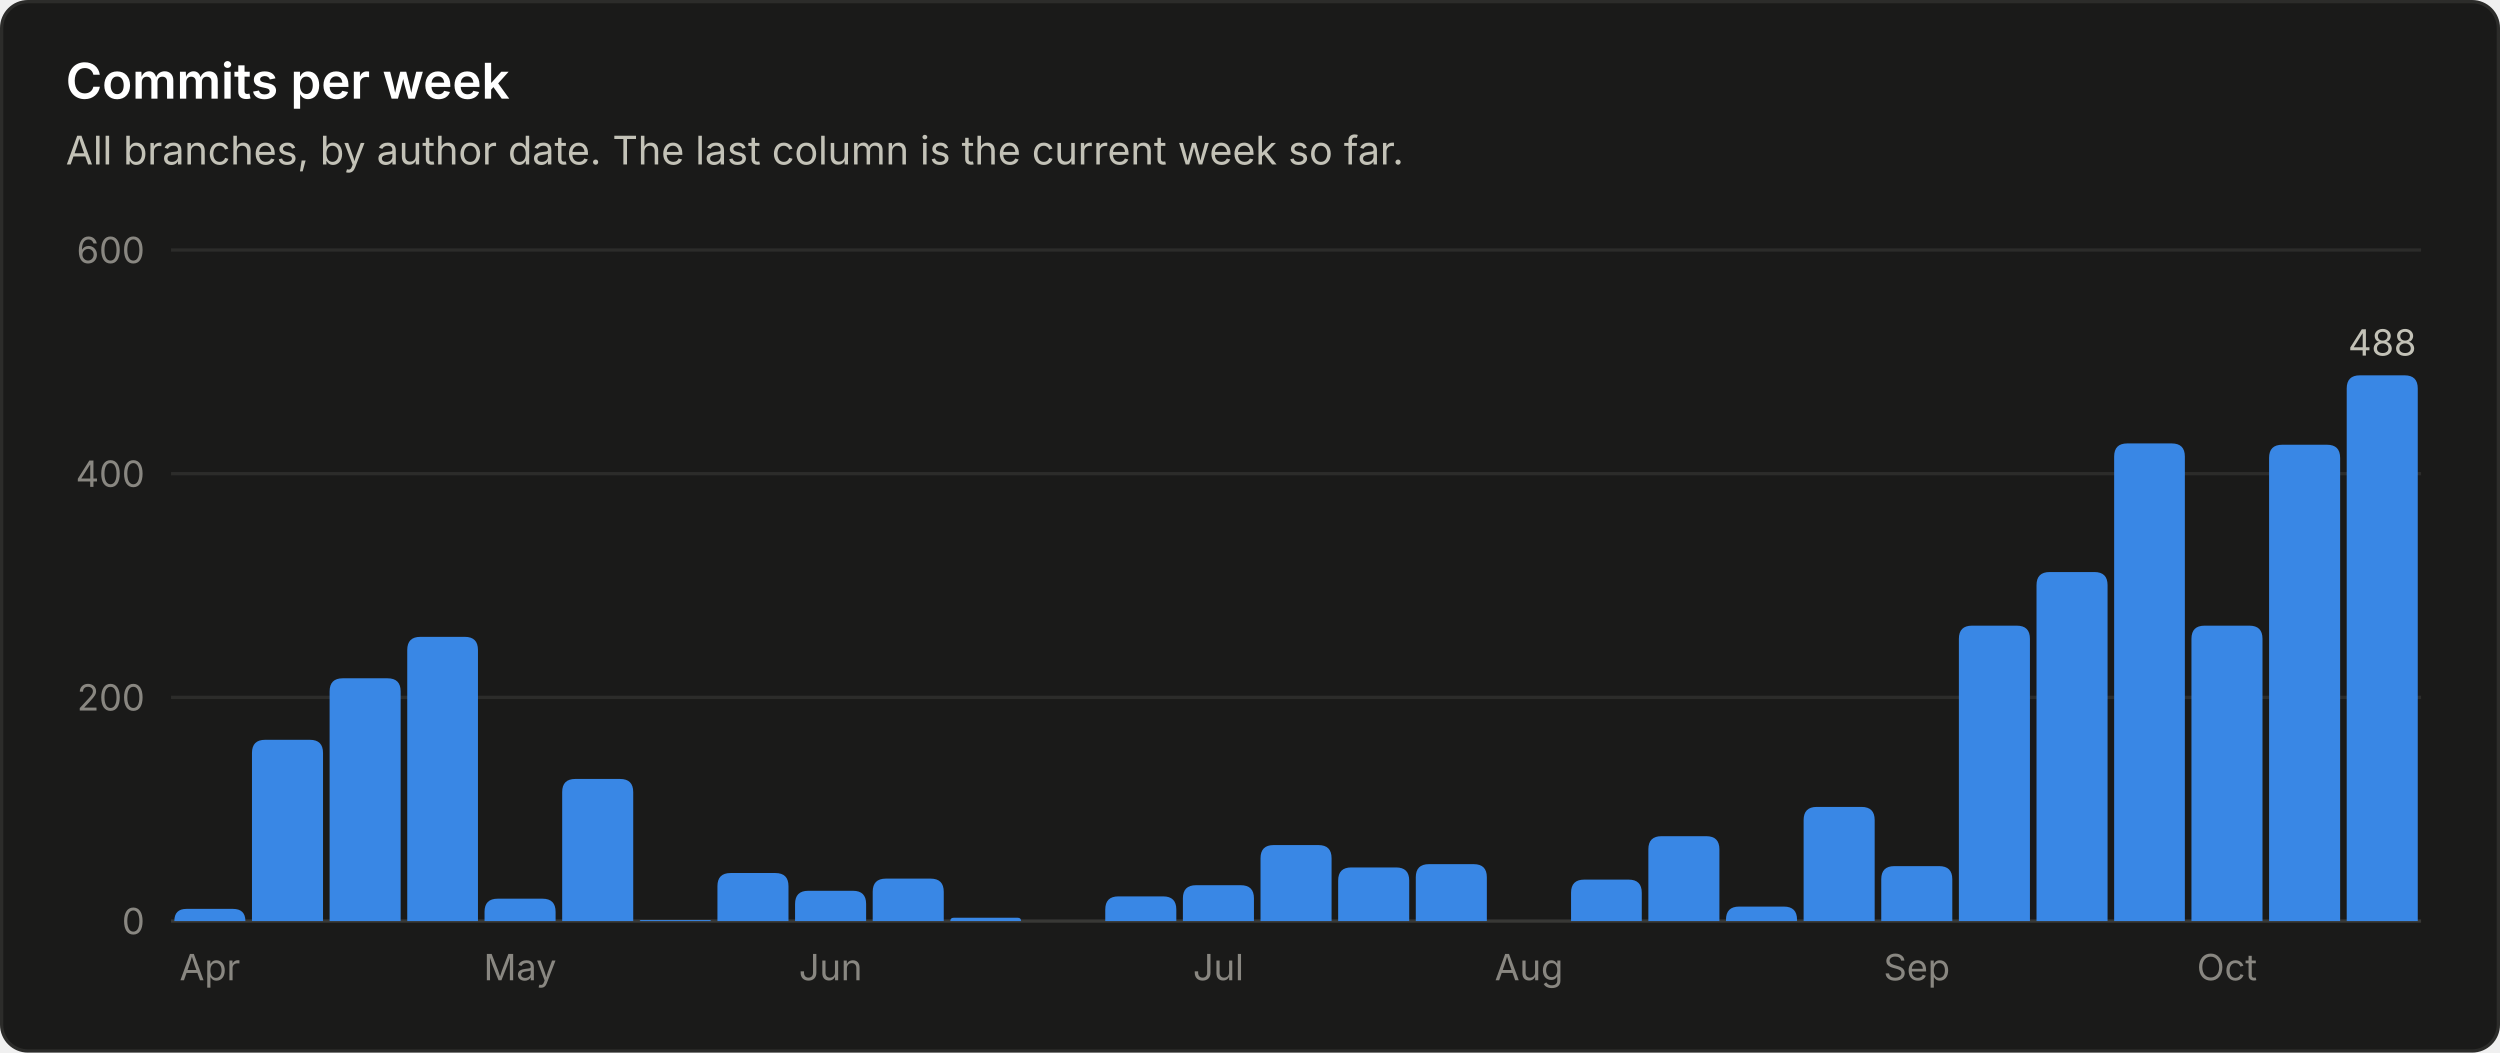
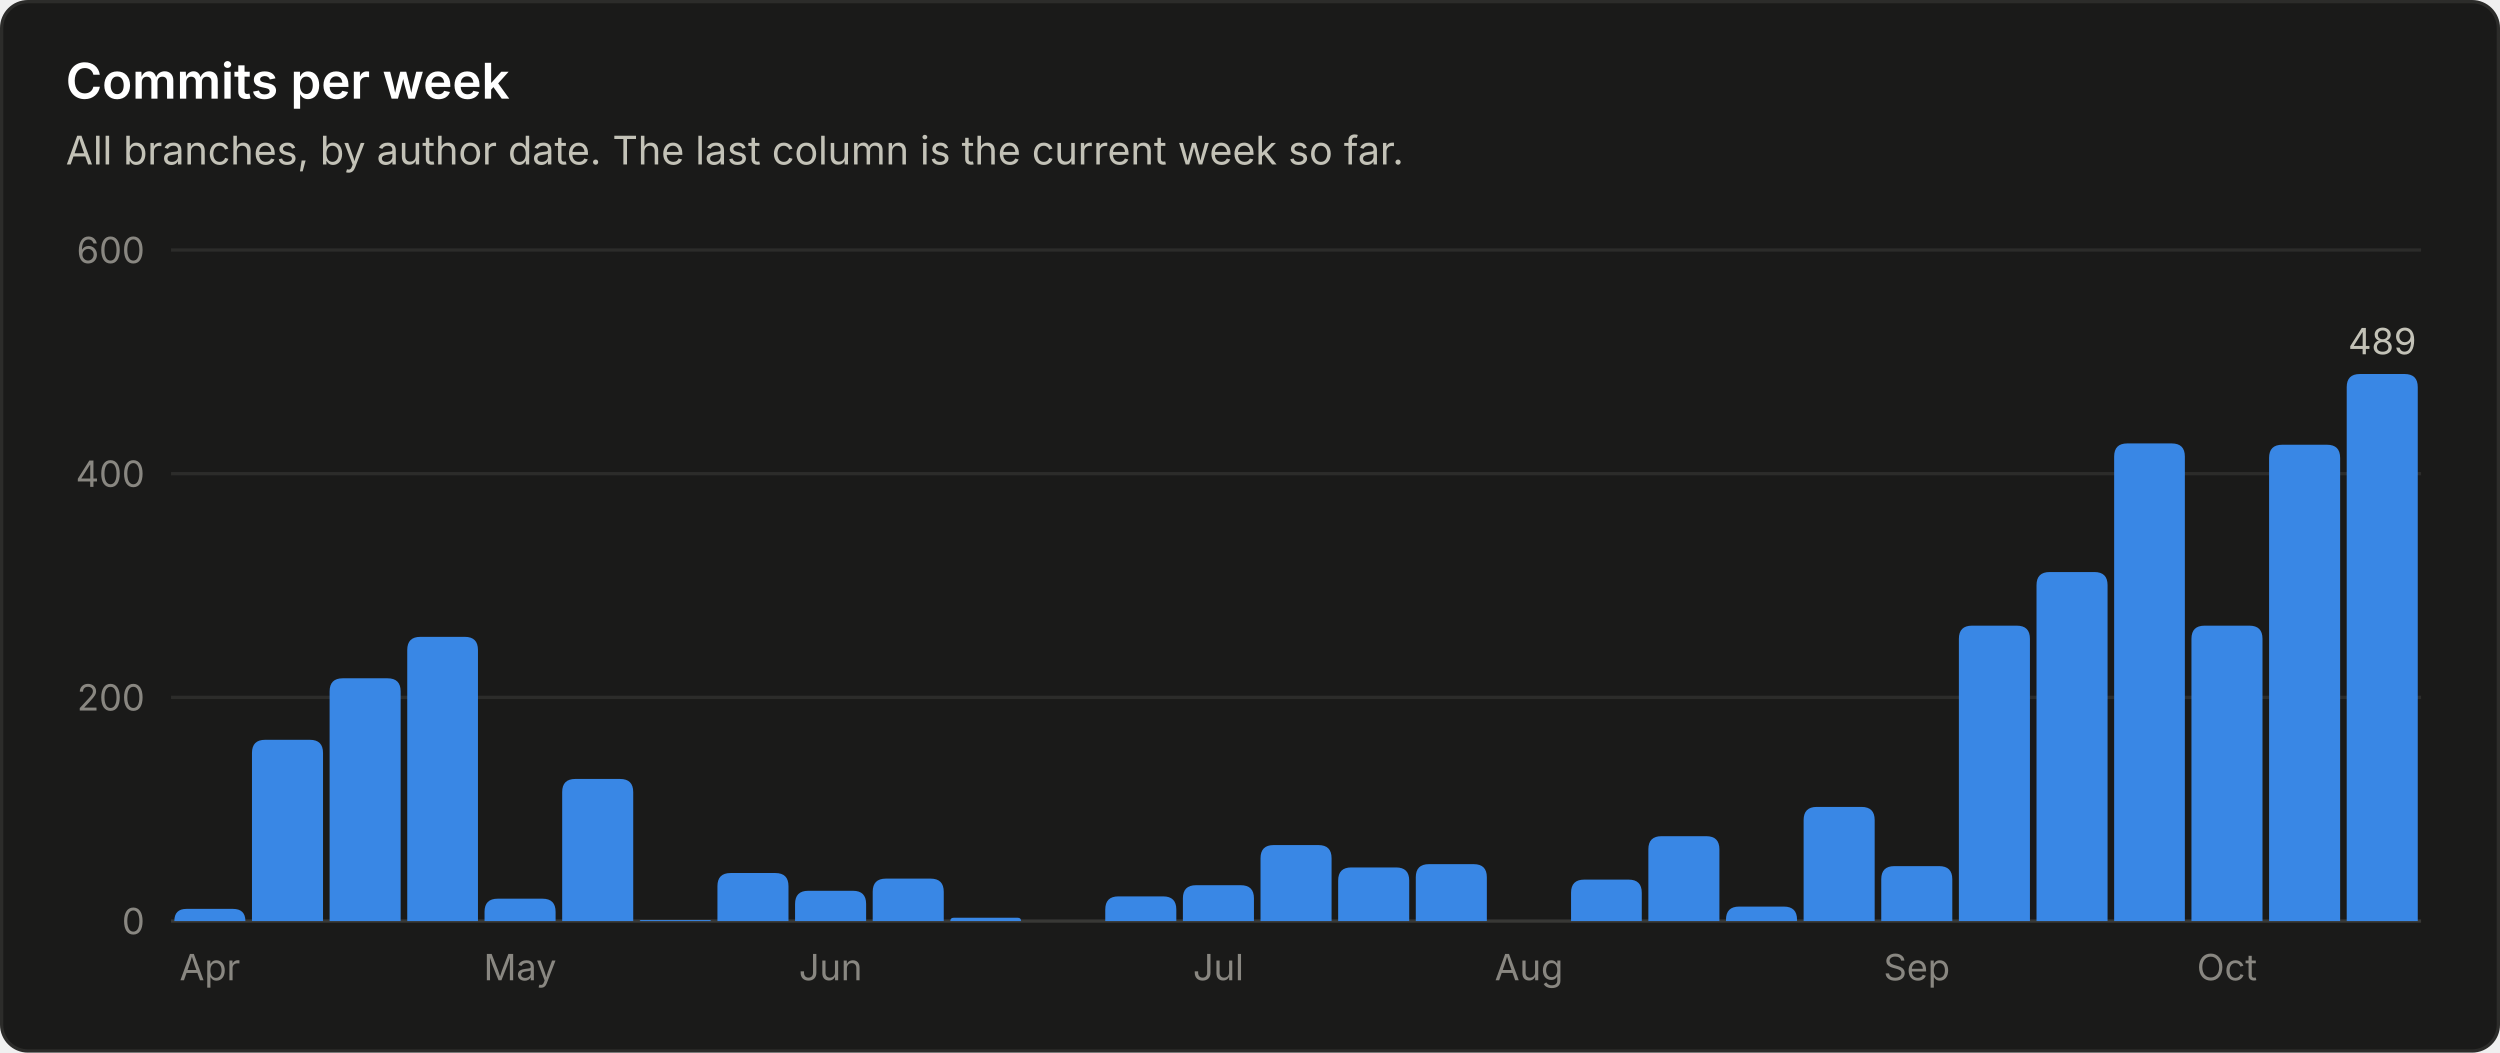
<svg xmlns="http://www.w3.org/2000/svg" viewBox="0 0 760 320" width="760" height="320" role="img" font-family="system-ui, -apple-system, 'Segoe UI', sans-serif">
  <rect x="0.5" y="0.5" width="759" height="319" rx="8" fill="#1a1a19" stroke="#2c2c2a" />
  <text x="20.0" y="30.0" fill="#ffffff" font-size="15" font-weight="600" text-anchor="start">Commits per week</text>
  <text x="20.0" y="50.0" fill="#c3c2b7" font-size="12" font-weight="400" text-anchor="start">All branches, by author date. The last column is the current week so far.</text>
  <line x1="52" y1="280.0" x2="736" y2="280.0" stroke="#383835" stroke-width="1" />
  <text x="44.0" y="284.0" fill="#898781" font-size="11" font-weight="400" text-anchor="end">0</text>
  <line x1="52" y1="212.0" x2="736" y2="212.0" stroke="#2c2c2a" stroke-width="1" />
  <text x="44.0" y="216.0" fill="#898781" font-size="11" font-weight="400" text-anchor="end">200</text>
  <line x1="52" y1="144.0" x2="736" y2="144.0" stroke="#2c2c2a" stroke-width="1" />
  <text x="44.0" y="148.0" fill="#898781" font-size="11" font-weight="400" text-anchor="end">400</text>
  <line x1="52" y1="76.0" x2="736" y2="76.0" stroke="#2c2c2a" stroke-width="1" />
  <text x="44.0" y="80.0" fill="#898781" font-size="11" font-weight="400" text-anchor="end">600</text>
  <path d="M53.0 280.0 V280.0 Q53.0 276.3 56.7 276.3 H70.8 Q74.6 276.3 74.6 280.0 V280.0 Z" fill="#3987e5" />
  <text x="63.8" y="298.0" fill="#898781" font-size="11" font-weight="400" text-anchor="middle">Apr</text>
  <path d="M76.6 280.0 V228.9 Q76.6 224.9 80.6 224.9 H94.2 Q98.2 224.9 98.2 228.9 V280.0 Z" fill="#3987e5" />
  <path d="M100.2 280.0 V210.2 Q100.2 206.2 104.2 206.2 H117.8 Q121.8 206.2 121.8 210.2 V280.0 Z" fill="#3987e5" />
  <path d="M123.8 280.0 V197.6 Q123.8 193.6 127.8 193.6 H141.3 Q145.3 193.6 145.3 197.6 V280.0 Z" fill="#3987e5" />
  <path d="M147.3 280.0 V277.2 Q147.3 273.2 151.3 273.2 H164.9 Q168.9 273.2 168.9 277.2 V280.0 Z" fill="#3987e5" />
  <text x="158.1" y="298.0" fill="#898781" font-size="11" font-weight="400" text-anchor="middle">May</text>
  <path d="M170.9 280.0 V240.8 Q170.9 236.8 174.9 236.8 H188.5 Q192.5 236.8 192.5 240.8 V280.0 Z" fill="#3987e5" />
  <path d="M194.5 280.0 V280.0 Q194.5 279.7 194.9 279.7 H215.8 Q216.1 279.7 216.1 280.0 V280.0 Z" fill="#3987e5" />
  <path d="M218.1 280.0 V269.4 Q218.1 265.4 222.1 265.4 H235.7 Q239.7 265.4 239.7 269.4 V280.0 Z" fill="#3987e5" />
  <path d="M241.7 280.0 V274.8 Q241.7 270.8 245.7 270.8 H259.3 Q263.3 270.8 263.3 274.8 V280.0 Z" fill="#3987e5" />
  <text x="252.5" y="298.0" fill="#898781" font-size="11" font-weight="400" text-anchor="middle">Jun</text>
  <path d="M265.3 280.0 V271.1 Q265.3 267.1 269.3 267.1 H282.9 Q286.9 267.1 286.9 271.1 V280.0 Z" fill="#3987e5" />
  <path d="M288.9 280.0 V280.0 Q288.9 279.0 289.9 279.0 H309.4 Q310.4 279.0 310.4 280.0 V280.0 Z" fill="#3987e5" />
  <path d="M336.0 280.0 V276.5 Q336.0 272.5 340.0 272.5 H353.6 Q357.6 272.5 357.6 276.5 V280.0 Z" fill="#3987e5" />
  <path d="M359.6 280.0 V273.1 Q359.6 269.1 363.6 269.1 H377.2 Q381.2 269.1 381.2 273.1 V280.0 Z" fill="#3987e5" />
  <text x="370.4" y="298.0" fill="#898781" font-size="11" font-weight="400" text-anchor="middle">Jul</text>
  <path d="M383.2 280.0 V260.9 Q383.2 256.9 387.2 256.9 H400.8 Q404.8 256.9 404.8 260.9 V280.0 Z" fill="#3987e5" />
  <path d="M406.8 280.0 V267.7 Q406.8 263.7 410.8 263.7 H424.4 Q428.4 263.7 428.4 267.7 V280.0 Z" fill="#3987e5" />
  <path d="M430.4 280.0 V266.7 Q430.4 262.7 434.4 262.7 H448.0 Q452.0 262.7 452.0 266.7 V280.0 Z" fill="#3987e5" />
  <text x="464.8" y="298.0" fill="#898781" font-size="11" font-weight="400" text-anchor="middle">Aug</text>
  <path d="M477.6 280.0 V271.4 Q477.6 267.4 481.6 267.4 H495.1 Q499.1 267.4 499.1 271.4 V280.0 Z" fill="#3987e5" />
  <path d="M501.1 280.0 V258.2 Q501.1 254.2 505.1 254.2 H518.7 Q522.7 254.2 522.7 258.2 V280.0 Z" fill="#3987e5" />
  <path d="M524.7 280.0 V279.6 Q524.7 275.6 528.7 275.6 H542.3 Q546.3 275.6 546.3 279.6 V280.0 Z" fill="#3987e5" />
  <path d="M548.3 280.0 V249.3 Q548.3 245.3 552.3 245.3 H565.9 Q569.9 245.3 569.9 249.3 V280.0 Z" fill="#3987e5" />
  <path d="M571.9 280.0 V267.3 Q571.9 263.3 575.9 263.3 H589.5 Q593.5 263.3 593.5 267.3 V280.0 Z" fill="#3987e5" />
  <text x="582.7" y="298.0" fill="#898781" font-size="11" font-weight="400" text-anchor="middle">Sep</text>
  <path d="M595.5 280.0 V194.2 Q595.5 190.2 599.5 190.2 H613.1 Q617.1 190.2 617.1 194.2 V280.0 Z" fill="#3987e5" />
  <path d="M619.1 280.0 V177.9 Q619.1 173.9 623.1 173.9 H636.7 Q640.7 173.9 640.7 177.9 V280.0 Z" fill="#3987e5" />
  <path d="M642.7 280.0 V138.8 Q642.7 134.8 646.7 134.8 H660.2 Q664.2 134.8 664.2 138.8 V280.0 Z" fill="#3987e5" />
  <path d="M666.2 280.0 V194.2 Q666.2 190.2 670.2 190.2 H683.8 Q687.8 190.2 687.8 194.2 V280.0 Z" fill="#3987e5" />
  <text x="677.0" y="298.0" fill="#898781" font-size="11" font-weight="400" text-anchor="middle">Oct</text>
  <path d="M689.8 280.0 V139.2 Q689.8 135.2 693.8 135.2 H707.4 Q711.4 135.2 711.4 139.2 V280.0 Z" fill="#3987e5" />
-   <path d="M713.4 280.0 V118.1 Q713.4 114.1 717.4 114.1 H731.0 Q735.0 114.1 735.0 118.1 V280.0 Z" fill="#3987e5" />
-   <text x="724.2" y="108.1" fill="#c3c2b7" font-size="11" font-weight="400" text-anchor="middle">488</text>
+   <path d="M713.4 280.0 V117.7 Q713.4 113.7 717.4 113.7 H731.0 Q735.0 113.7 735.0 117.7 V280.0 Z" fill="#3987e5" />
+   <text x="724.2" y="107.7" fill="#c3c2b7" font-size="11" font-weight="400" text-anchor="middle">489</text>
</svg>
